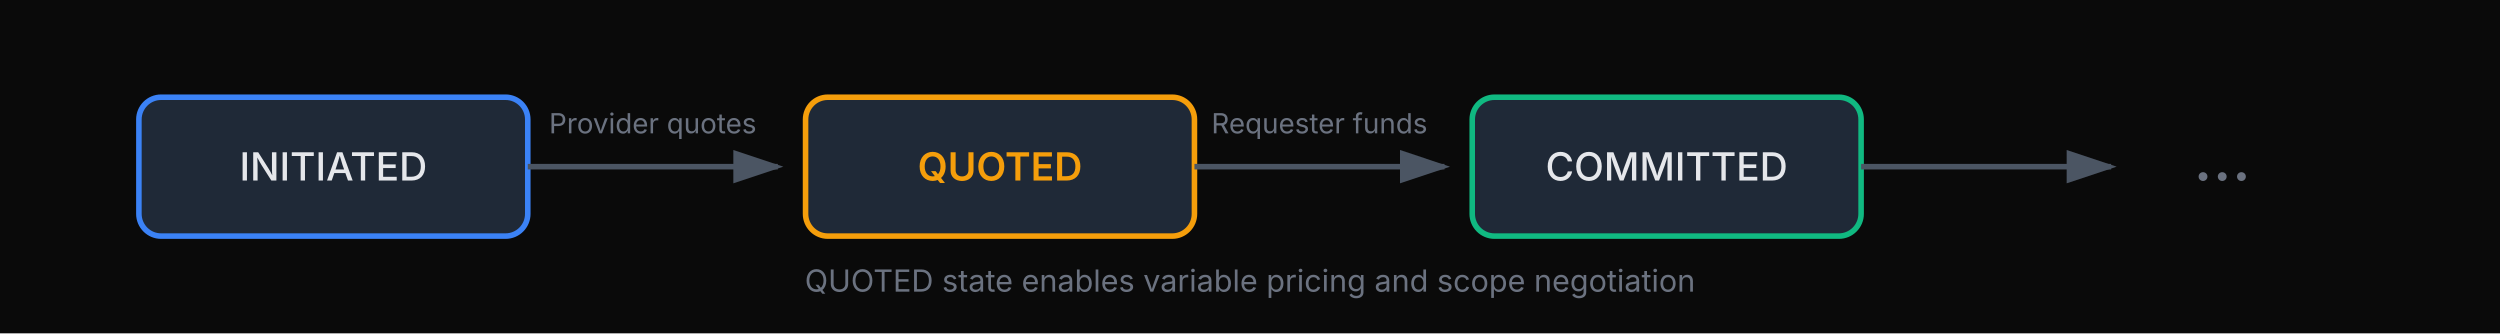
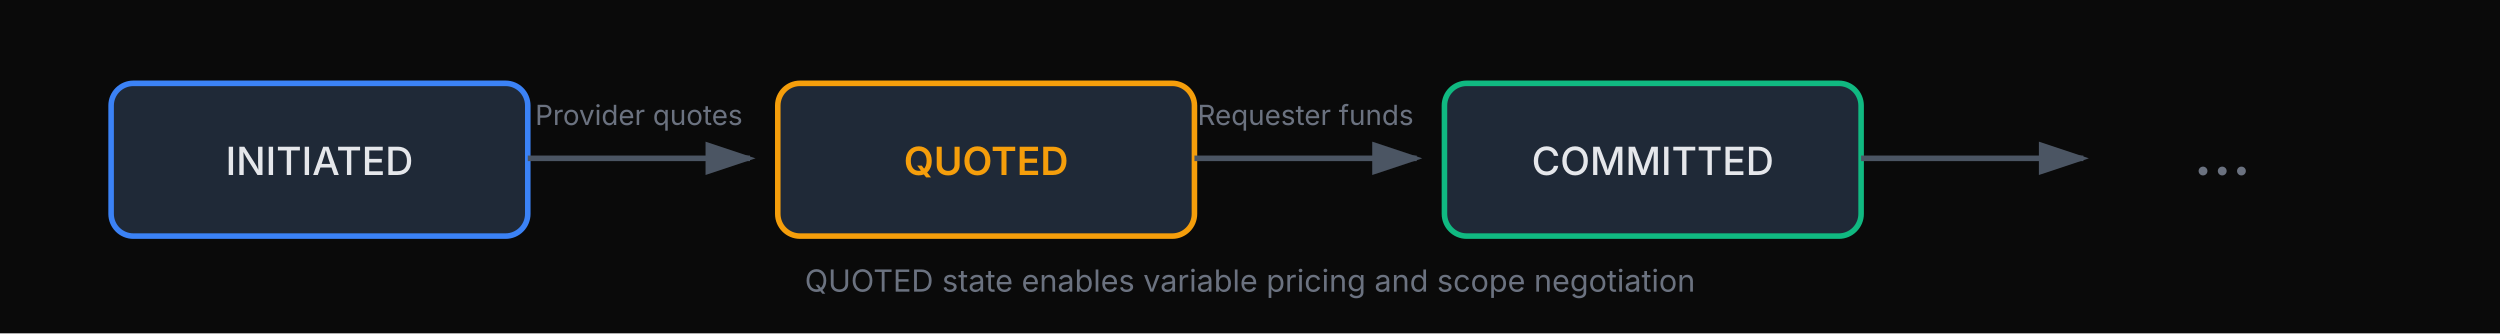
<svg xmlns="http://www.w3.org/2000/svg" viewBox="0 0 900 120" preserveAspectRatio="xMidYMid meet">
  <rect width="900" height="120" fill="#0A0A0A" />
-   <rect x="50" y="35" width="140" height="50" rx="8" fill="#1F2937" stroke="#3B82F6" stroke-width="2" />
-   <text x="120" y="65" text-anchor="middle" fill="#E5E7EB" font-family="system-ui, -apple-system, sans-serif" font-size="14" font-weight="500">INITIATED</text>
-   <line x1="190" y1="60" x2="280" y2="60" stroke="#4B5563" stroke-width="2" marker-end="url(#arrow)" />
-   <text x="235" y="48" text-anchor="middle" fill="#6B7280" font-family="system-ui, -apple-system, sans-serif" font-size="10">Provider quotes</text>
-   <rect x="290" y="35" width="140" height="50" rx="8" fill="#1F2937" stroke="#F59E0B" stroke-width="2" />
-   <text x="360" y="65" text-anchor="middle" fill="#F59E0B" font-family="system-ui, -apple-system, sans-serif" font-size="14" font-weight="600">QUOTED</text>
-   <line x1="430" y1="60" x2="520" y2="60" stroke="#4B5563" stroke-width="2" marker-end="url(#arrow)" />
-   <text x="475" y="48" text-anchor="middle" fill="#6B7280" font-family="system-ui, -apple-system, sans-serif" font-size="10">Requester funds</text>
-   <rect x="530" y="35" width="140" height="50" rx="8" fill="#1F2937" stroke="#10B981" stroke-width="2" />
-   <text x="600" y="65" text-anchor="middle" fill="#E5E7EB" font-family="system-ui, -apple-system, sans-serif" font-size="14" font-weight="500">COMMITTED</text>
-   <line x1="670" y1="60" x2="760" y2="60" stroke="#4B5563" stroke-width="2" marker-end="url(#arrow)" />
-   <text x="800" y="65" text-anchor="middle" fill="#6B7280" font-family="system-ui, -apple-system, sans-serif" font-size="24">...</text>
+   <rect x="40" y="30" width="150" height="55" rx="8" fill="#1F2937" stroke="#3B82F6" stroke-width="2" />
+   <text x="115" y="63" text-anchor="middle" fill="#E5E7EB" font-family="system-ui, -apple-system, sans-serif" font-size="14" font-weight="500">INITIATED</text>
+   <line x1="190" y1="57" x2="270" y2="57" stroke="#4B5563" stroke-width="2" marker-end="url(#arrow)" />
+   <text x="230" y="45" text-anchor="middle" fill="#6B7280" font-family="system-ui, -apple-system, sans-serif" font-size="10">Provider quotes</text>
+   <rect x="280" y="30" width="150" height="55" rx="8" fill="#1F2937" stroke="#F59E0B" stroke-width="2" />
+   <text x="355" y="63" text-anchor="middle" fill="#F59E0B" font-family="system-ui, -apple-system, sans-serif" font-size="14" font-weight="600">QUOTED</text>
+   <line x1="430" y1="57" x2="510" y2="57" stroke="#4B5563" stroke-width="2" marker-end="url(#arrow)" />
+   <text x="470" y="45" text-anchor="middle" fill="#6B7280" font-family="system-ui, -apple-system, sans-serif" font-size="10">Requester funds</text>
+   <rect x="520" y="30" width="150" height="55" rx="8" fill="#1F2937" stroke="#10B981" stroke-width="2" />
+   <text x="595" y="63" text-anchor="middle" fill="#E5E7EB" font-family="system-ui, -apple-system, sans-serif" font-size="14" font-weight="500">COMMITTED</text>
+   <line x1="670" y1="57" x2="750" y2="57" stroke="#4B5563" stroke-width="2" marker-end="url(#arrow)" />
+   <text x="800" y="63" text-anchor="middle" fill="#6B7280" font-family="system-ui, -apple-system, sans-serif" font-size="24">...</text>
  <text x="450" y="105" text-anchor="middle" fill="#6B7280" font-family="system-ui, -apple-system, sans-serif" font-size="11">
    QUOTED state enables variable pricing and scope negotiation
  </text>
  <defs>
    <marker id="arrow" markerWidth="10" markerHeight="10" refX="8" refY="3" orient="auto" markerUnits="strokeWidth">
      <path d="M0,0 L0,6 L9,3 z" fill="#4B5563" />
    </marker>
  </defs>
</svg>
